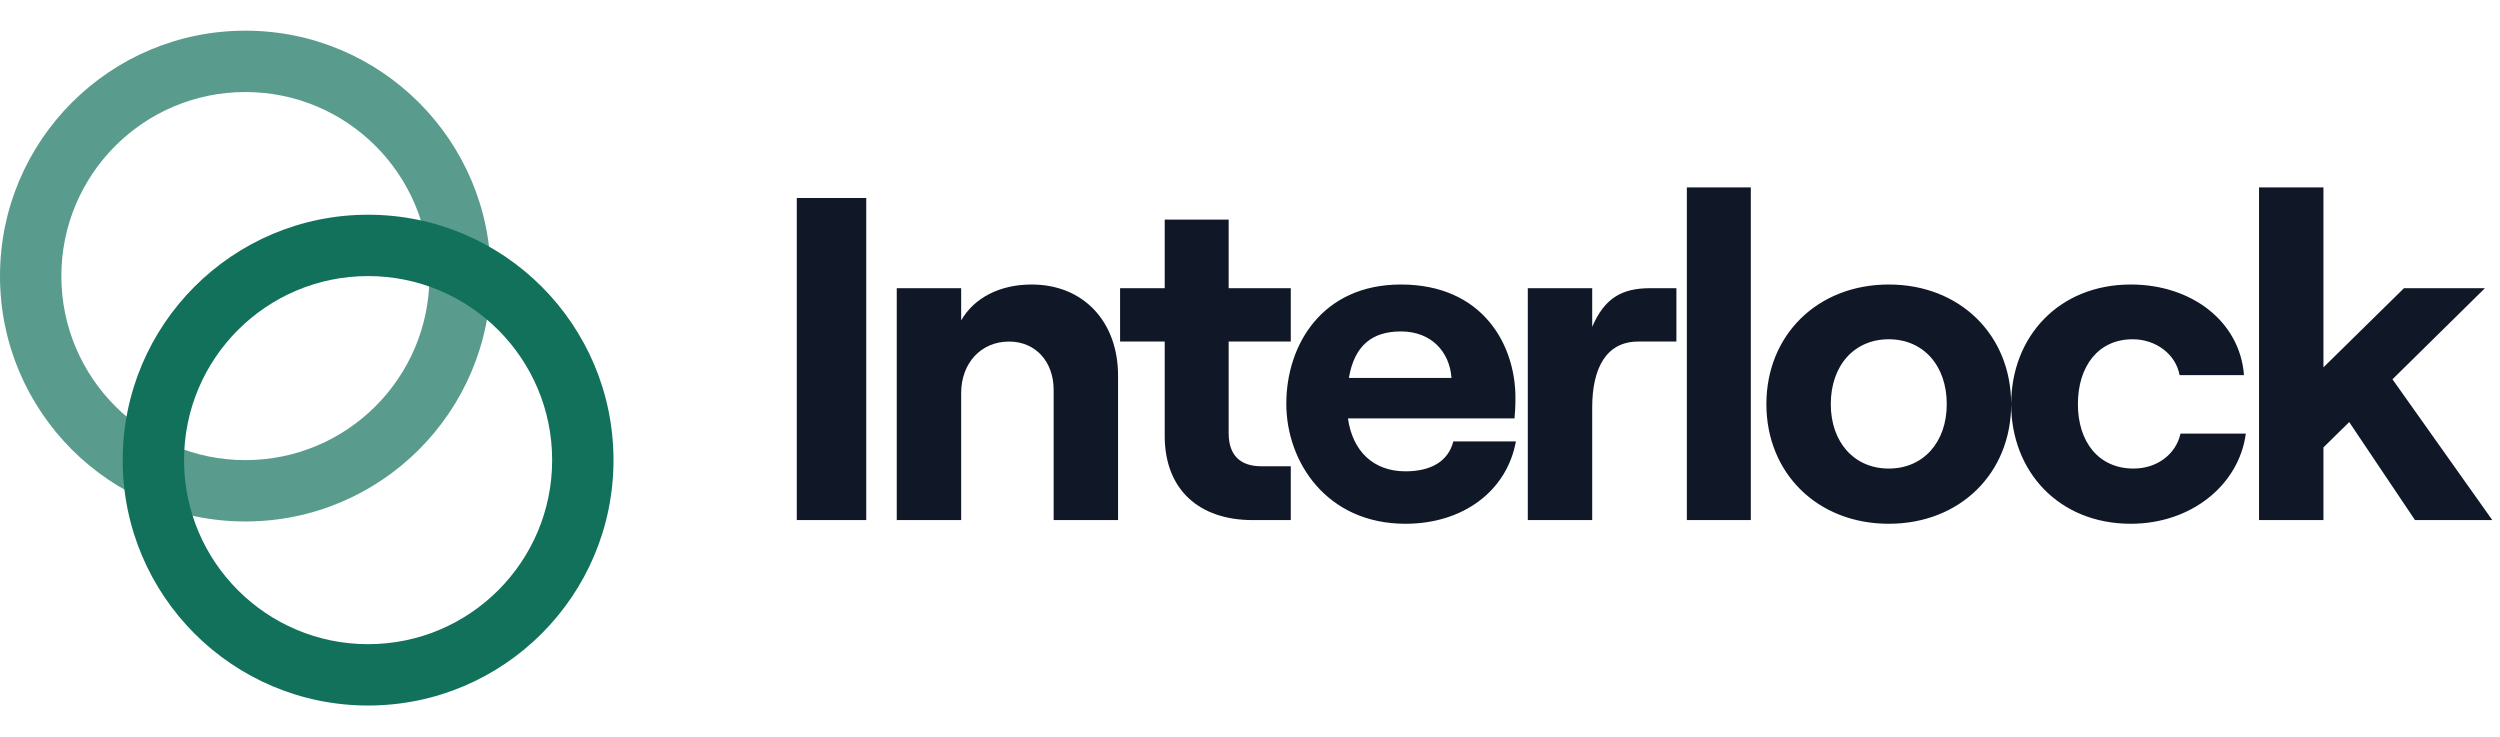
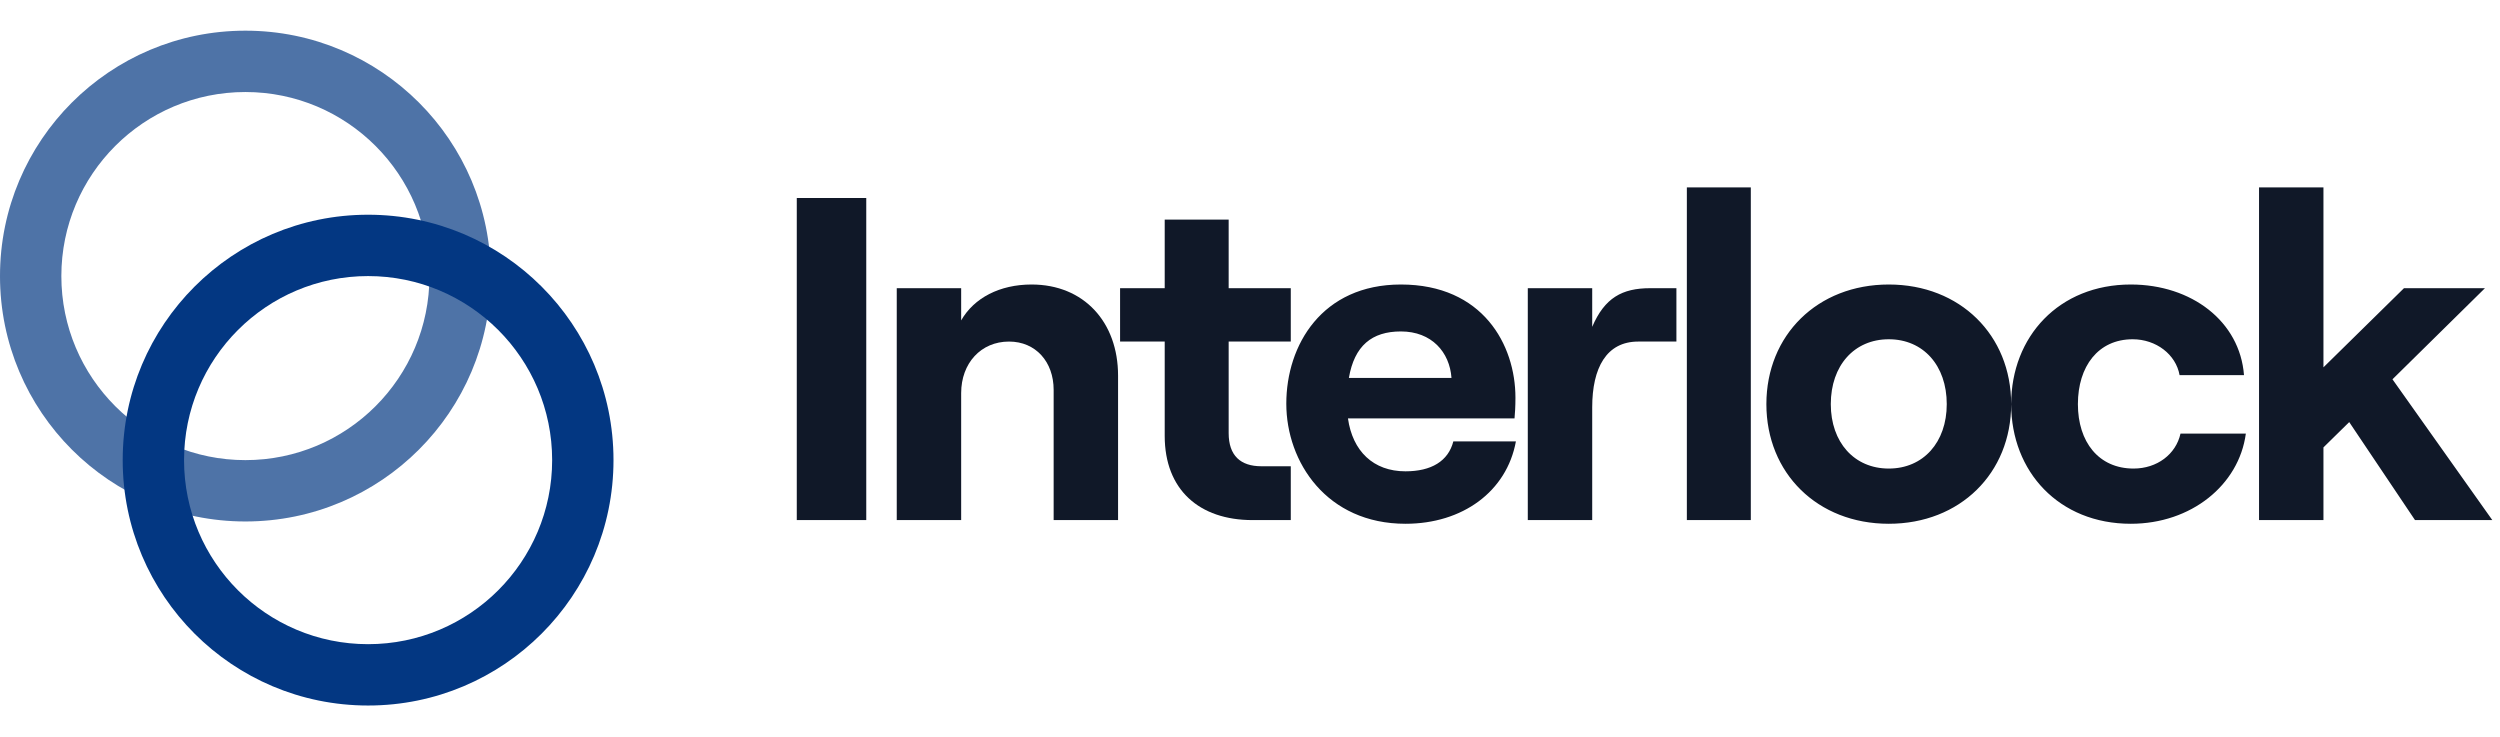
<svg xmlns="http://www.w3.org/2000/svg" width="163" height="48" viewBox="0 0 163 48" fill="none">
-   <path opacity=".7" fill-rule="evenodd" clip-rule="evenodd" d="M16 30c6.627 0 12-5.373 12-12S22.627 6 16 6 4 11.373 4 18s5.373 12 12 12zm0 4c8.837 0 16-7.163 16-16S24.837 2 16 2 0 9.163 0 18s7.163 16 16 16z" fill="#12715B" />
-   <path fill-rule="evenodd" clip-rule="evenodd" d="M24 42c6.627 0 12-5.373 12-12s-5.373-12-12-12-12 5.373-12 12 5.373 12 12 12zm0 4c8.837 0 16-7.163 16-16s-7.163-16-16-16S8 21.163 8 30s7.163 16 16 16z" fill="#12715B" />
+   <path opacity=".7" fill-rule="evenodd" clip-rule="evenodd" d="M16 30c6.627 0 12-5.373 12-12S22.627 6 16 6 4 11.373 4 18s5.373 12 12 12zm0 4c8.837 0 16-7.163 16-16S24.837 2 16 2 0 9.163 0 18s7.163 16 16 16z" fill="#033782" />
+   <path fill-rule="evenodd" clip-rule="evenodd" d="M24 42c6.627 0 12-5.373 12-12s-5.373-12-12-12-12 5.373-12 12 5.373 12 12 12zm0 4c8.837 0 16-7.163 16-16s-7.163-16-16-16S8 21.163 8 30s7.163 16 16 16z" fill="#033782" />
  <path d="M51.95 33.91h4.53v-21h-4.53v21zm6.518 0h4.2v-8.28c0-1.95 1.29-3.36 3.12-3.36 1.74 0 2.91 1.32 2.91 3.15v8.49h4.2v-9.42c0-3.48-2.22-5.94-5.64-5.94-2.07 0-3.75.87-4.59 2.34v-2.1h-4.2v15.12zm17.471-19.59v4.47h-2.91v3.48h2.91v6.15c0 3.51 2.25 5.49 5.73 5.49h2.49V30.4h-1.92c-1.35 0-2.13-.69-2.13-2.16v-5.97h4.05v-3.48h-4.05v-4.47h-4.17z" fill="#101828" />
  <path d="M94.757 28.78c-.33 1.29-1.44 1.95-3.12 1.95-2.1 0-3.45-1.32-3.75-3.45h10.86c.03-.33.06-.78.06-1.35 0-3.45-2.13-7.38-7.47-7.38-5.13 0-7.47 3.93-7.47 7.77 0 3.81 2.64 7.83 7.77 7.83 3.72 0 6.6-2.1 7.2-5.37h-4.08zm-3.42-7.17c2.01 0 3.18 1.35 3.3 3.03h-6.69c.36-2.1 1.5-3.03 3.39-3.03zm17.965.66v-3.48h-1.71c-1.83 0-2.97.63-3.78 2.52v-2.52h-4.2v15.12h4.2v-7.35c0-2.58.93-4.29 3-4.29h2.49zm.681 11.64h4.17V12.22h-4.17v21.69zm13.165.24c4.65 0 7.98-3.3 7.98-7.8s-3.33-7.8-7.98-7.8-7.98 3.3-7.98 7.8 3.33 7.8 7.98 7.8zm0-3.6c-2.25 0-3.78-1.71-3.78-4.2 0-2.52 1.53-4.23 3.78-4.23s3.78 1.71 3.78 4.23c0 2.49-1.53 4.2-3.78 4.2zm15.781 3.6c3.93 0 7.05-2.52 7.5-5.88h-4.26c-.3 1.35-1.53 2.28-3.06 2.28-2.28 0-3.63-1.74-3.63-4.2s1.32-4.23 3.57-4.23c1.53 0 2.82.99 3.06 2.34h4.2c-.27-3.51-3.42-5.91-7.38-5.91-4.68 0-7.8 3.39-7.8 7.8s3.12 7.8 7.8 7.8zm18.53-.24h5.04l-6.51-9.18 6.03-5.94h-5.28l-5.25 5.16V12.22h-4.2v21.69h4.2v-4.74l1.68-1.65 4.29 6.39z" fill="#101828" />
</svg>
